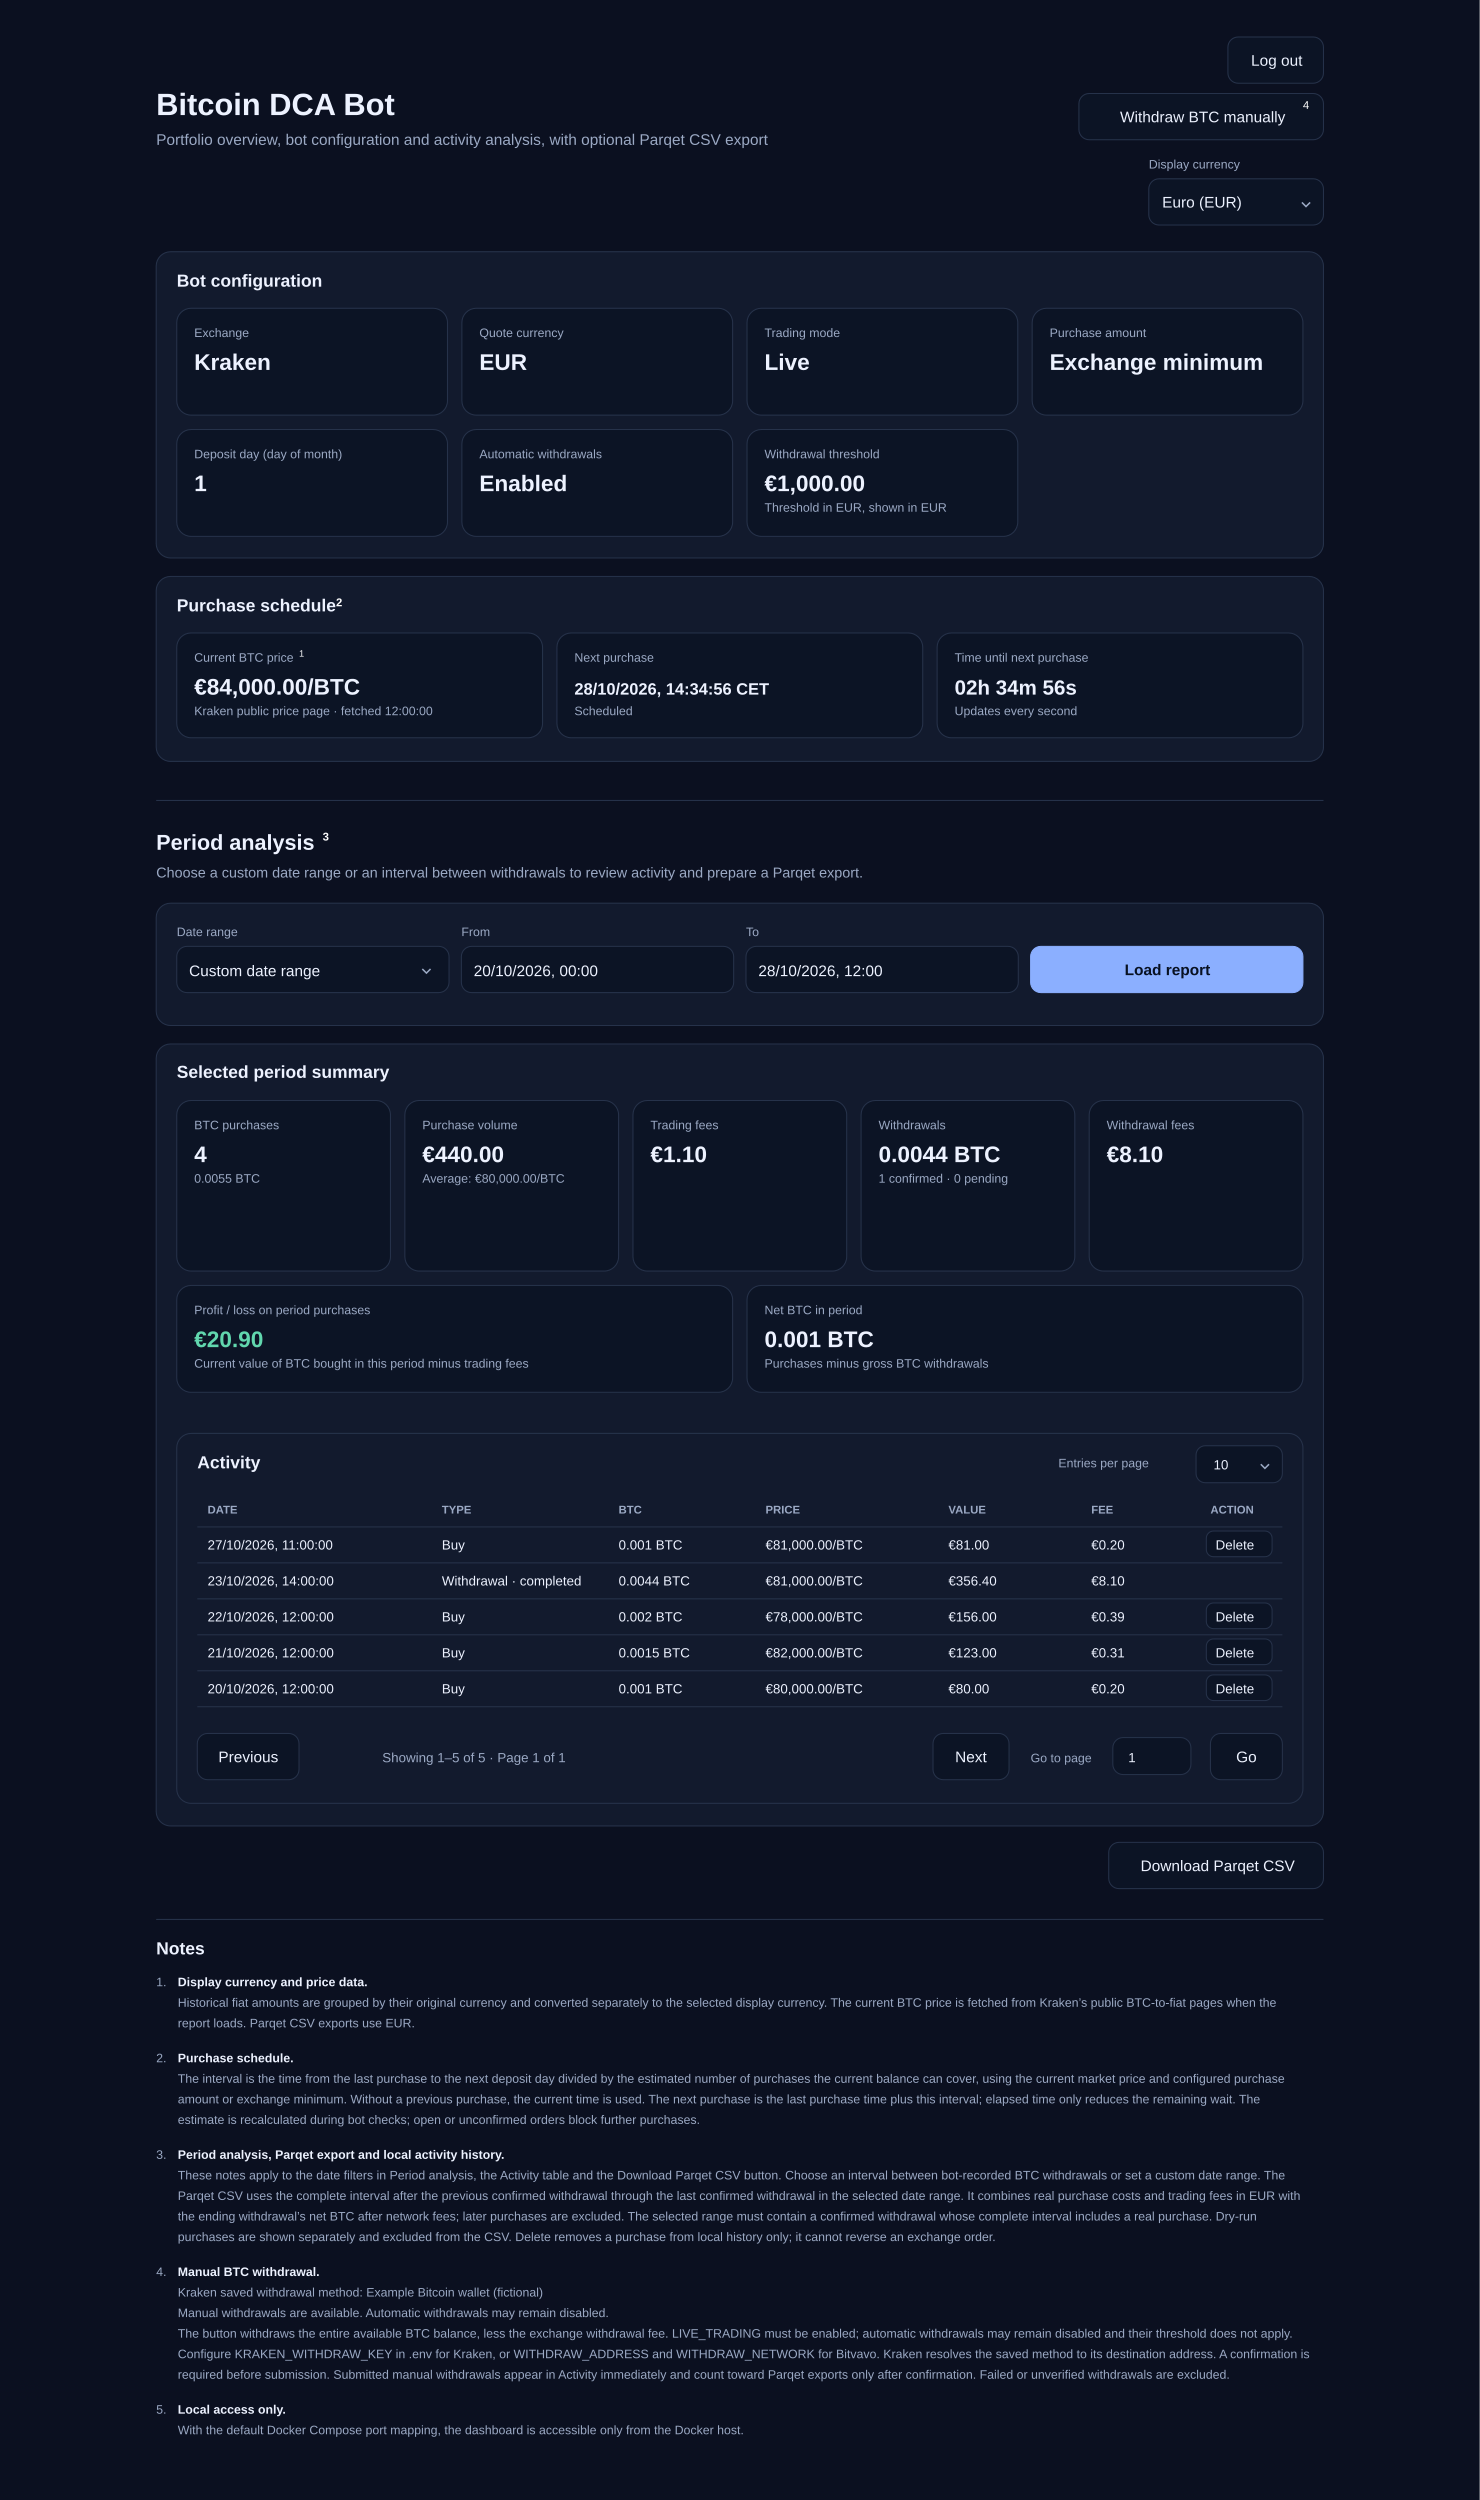
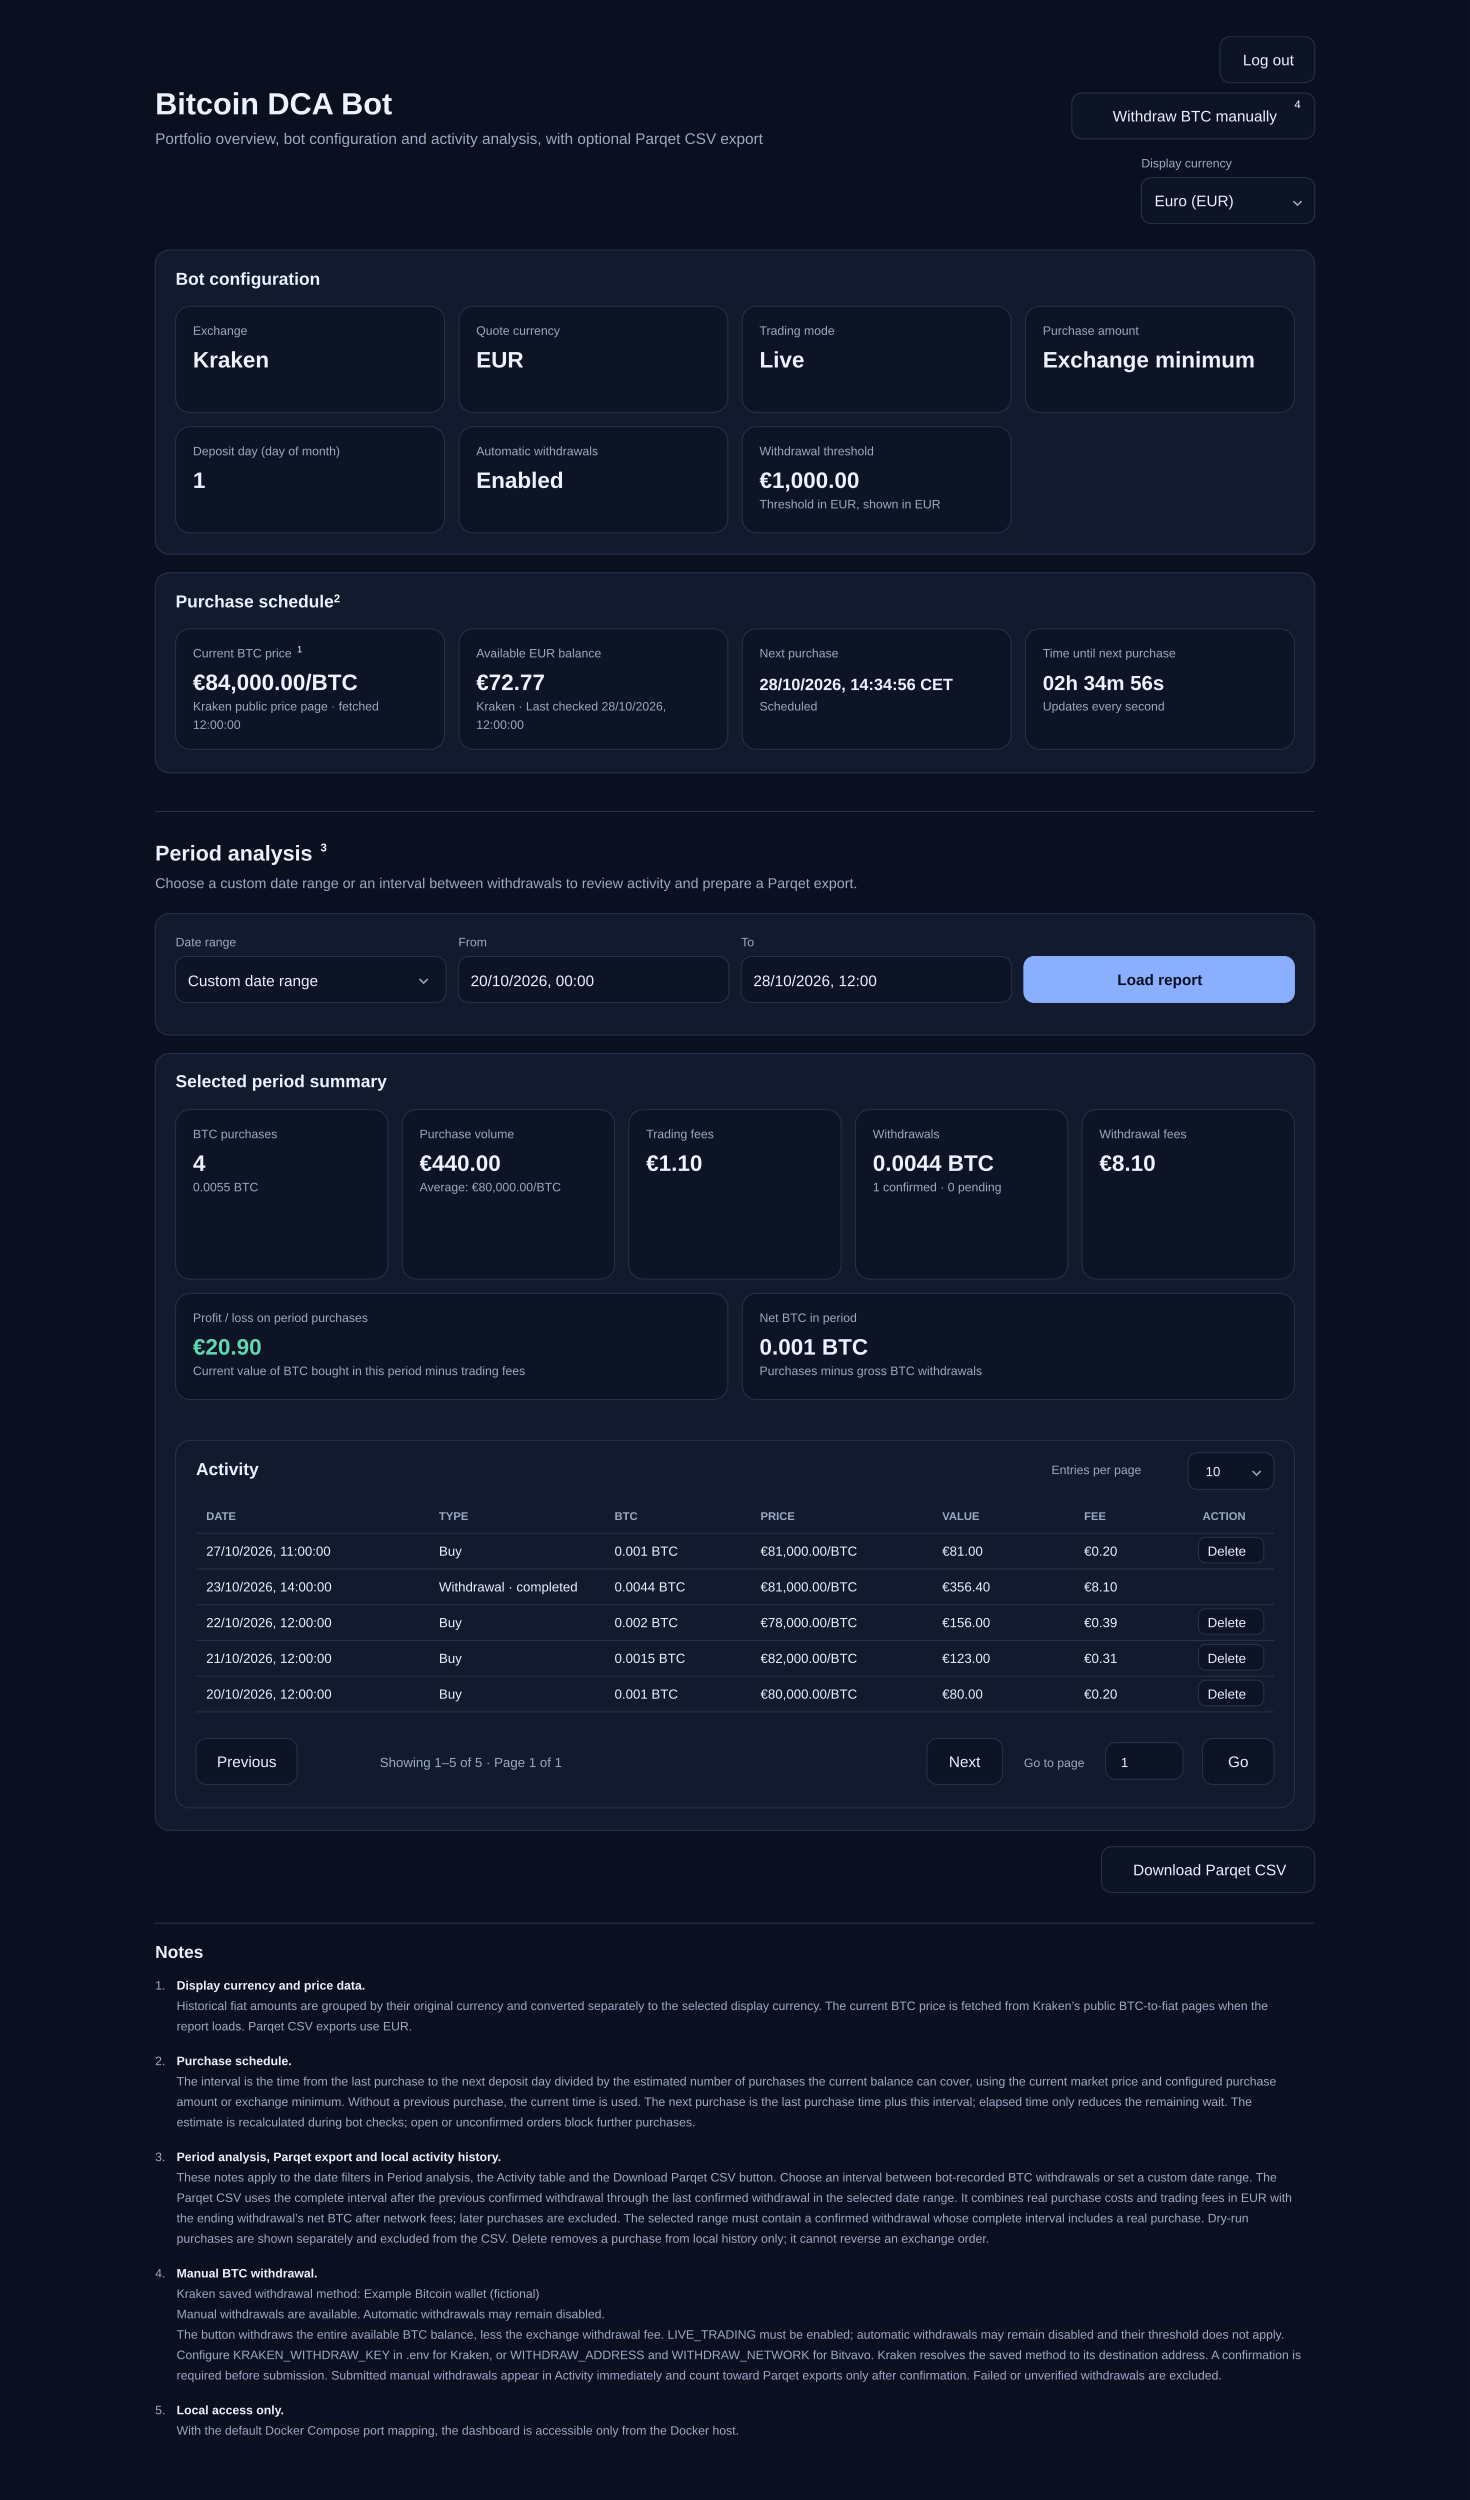
- <svg xmlns="http://www.w3.org/2000/svg" width="1440" height="2433" viewBox="0 0 1440 2433" role="img" aria-labelledby="title desc">
+ <svg xmlns="http://www.w3.org/2000/svg" width="1440" height="2449" viewBox="0 0 1440 2449" role="img" aria-labelledby="title desc">
  <style>text{font-family:Arial,Helvetica,sans-serif}</style>
-   <rect width="1440" height="2433" fill="#0b1020" />
+   <rect width="1440" height="2449" fill="#0b1020" />
  <text x="152" y="112" font-size="30" fill="#edf2ff" font-weight="700">Bitcoin DCA Bot</text>
  <text x="152" y="141" font-size="15" fill="#9ba9c4">Portfolio overview, bot configuration and activity analysis, with optional Parqet CSV export</text>
  <rect x="1195" y="36" width="93" height="45" rx="10" fill="#0c1425" stroke="#26324a" />
  <text x="1217.5" y="64" font-size="15" fill="#edf2ff">Log out</text>
  <rect x="1050" y="91" width="238" height="45" rx="10" fill="#0c1425" stroke="#26324a" />
  <text x="1090.0" y="119" font-size="15" fill="#edf2ff">Withdraw BTC manually</text>
  <text x="1268" y="106" font-size="11" fill="#fff">4</text>
  <text x="1118" y="164" font-size="12" fill="#9ba9c4">Display currency</text>
  <rect x="1118" y="174" width="170" height="45" rx="10" fill="#0c1425" stroke="#26324a" />
  <text x="1131" y="202" font-size="15" fill="#edf2ff">Euro (EUR)</text>
  <path d="M1267 197l4 4 4-4" fill="none" stroke="#9ba9c4" stroke-width="1.5" />
  <rect x="152" y="245" width="1136" height="298" rx="14" fill="#121a2d" stroke="#26324a" />
  <text x="172" y="279" font-size="17" fill="#edf2ff" font-weight="700">Bot configuration</text>
  <rect x="172.0" y="300" width="263.5" height="104" rx="14" fill="#0c1425" stroke="#26324a" />
  <text x="189.0" y="328" font-size="12" fill="#9ba9c4">Exchange</text>
  <text x="189.0" y="360" font-size="22" fill="#edf2ff" font-weight="700">Kraken</text>
  <rect x="449.5" y="300" width="263.5" height="104" rx="14" fill="#0c1425" stroke="#26324a" />
  <text x="466.5" y="328" font-size="12" fill="#9ba9c4">Quote currency</text>
  <text x="466.5" y="360" font-size="22" fill="#edf2ff" font-weight="700">EUR</text>
  <rect x="727.0" y="300" width="263.5" height="104" rx="14" fill="#0c1425" stroke="#26324a" />
  <text x="744.0" y="328" font-size="12" fill="#9ba9c4">Trading mode</text>
  <text x="744.0" y="360" font-size="22" fill="#edf2ff" font-weight="700">Live</text>
  <rect x="1004.5" y="300" width="263.5" height="104" rx="14" fill="#0c1425" stroke="#26324a" />
  <text x="1021.5" y="328" font-size="12" fill="#9ba9c4">Purchase amount</text>
  <text x="1021.5" y="360" font-size="22" fill="#edf2ff" font-weight="700">Exchange minimum</text>
  <rect x="172.0" y="418" width="263.5" height="104" rx="14" fill="#0c1425" stroke="#26324a" />
  <text x="189.0" y="446" font-size="12" fill="#9ba9c4">Deposit day (day of month)</text>
  <text x="189.0" y="478" font-size="22" fill="#edf2ff" font-weight="700">1</text>
  <rect x="449.5" y="418" width="263.5" height="104" rx="14" fill="#0c1425" stroke="#26324a" />
  <text x="466.5" y="446" font-size="12" fill="#9ba9c4">Automatic withdrawals</text>
  <text x="466.5" y="478" font-size="22" fill="#edf2ff" font-weight="700">Enabled</text>
  <rect x="727.0" y="418" width="263.5" height="104" rx="14" fill="#0c1425" stroke="#26324a" />
  <text x="744.0" y="446" font-size="12" fill="#9ba9c4">Withdrawal threshold</text>
  <text x="744.0" y="478" font-size="22" fill="#edf2ff" font-weight="700">€1,000.00</text>
  <text x="744.0" y="498" font-size="12" fill="#9ba9c4">Threshold in EUR, shown in EUR</text>
-   <rect x="152" y="561" width="1136" height="180" rx="14" fill="#121a2d" stroke="#26324a" />
+   <rect x="152" y="561" width="1136" height="196" rx="14" fill="#121a2d" stroke="#26324a" />
  <text x="172" y="595" font-size="17" fill="#edf2ff" font-weight="700">Purchase schedule</text>
  <text x="327.0" y="590" font-size="11" fill="#fff" font-weight="700">2</text>
-   <rect x="172.0" y="616" width="356.0" height="102" rx="14" fill="#0c1425" stroke="#26324a" />
+   <rect x="172.0" y="616" width="263.5" height="118" rx="14" fill="#0c1425" stroke="#26324a" />
  <text x="189.0" y="644" font-size="12" fill="#9ba9c4">Current BTC price</text>
  <text x="291.0" y="639" font-size="9" fill="#fff">1</text>
  <text x="189.0" y="676" font-size="22" fill="#edf2ff" font-weight="700">€84,000.00/BTC</text>
-   <text x="189.0" y="696" font-size="12" fill="#9ba9c4">Kraken public price page · fetched 12:00:00</text>
-   <rect x="542.0" y="616" width="356.0" height="102" rx="14" fill="#0c1425" stroke="#26324a" />
-   <text x="559.0" y="644" font-size="12" fill="#9ba9c4">Next purchase</text>
-   <text x="559.0" y="676" font-size="16" fill="#edf2ff" font-weight="700">28/10/2026, 14:34:56 CET</text>
-   <text x="559.0" y="696" font-size="12" fill="#9ba9c4">Scheduled</text>
-   <rect x="912.0" y="616" width="356.0" height="102" rx="14" fill="#0c1425" stroke="#26324a" />
-   <text x="929.0" y="644" font-size="12" fill="#9ba9c4">Time until next purchase</text>
-   <text x="929.0" y="676" font-size="20" fill="#edf2ff" font-weight="700">02h 34m 56s</text>
-   <text x="929.0" y="696" font-size="12" fill="#9ba9c4">Updates every second</text>
-   <path d="M152 779H1288" stroke="#26324a" />
-   <text x="152" y="827" font-size="21" fill="#edf2ff" font-weight="700">Period analysis</text>
-   <text x="314.0" y="818" font-size="11" fill="#fff" font-weight="700">3</text>
-   <text x="152" y="854" font-size="14" fill="#9ba9c4">Choose a custom date range or an interval between withdrawals to review activity and prepare a Parqet export.</text>
-   <rect x="152" y="879" width="1136" height="119" rx="14" fill="#121a2d" stroke="#26324a" />
-   <text x="172" y="911" font-size="12" fill="#9ba9c4">Date range</text>
-   <rect x="172" y="921" width="265" height="45" rx="10" fill="#0c1425" stroke="#26324a" />
-   <text x="184" y="950" font-size="15" fill="#edf2ff">Custom date range</text>
-   <text x="449" y="911" font-size="12" fill="#9ba9c4">From</text>
-   <rect x="449" y="921" width="265" height="45" rx="10" fill="#0c1425" stroke="#26324a" />
-   <text x="461" y="950" font-size="15" fill="#edf2ff">20/10/2026, 00:00</text>
-   <text x="726" y="911" font-size="12" fill="#9ba9c4">To</text>
-   <rect x="726" y="921" width="265" height="45" rx="10" fill="#0c1425" stroke="#26324a" />
-   <text x="738" y="950" font-size="15" fill="#edf2ff">28/10/2026, 12:00</text>
-   <path d="M411 943l4 4 4-4" fill="none" stroke="#9ba9c4" stroke-width="1.5" />
-   <rect x="1003" y="921" width="265" height="45" rx="10" fill="#8bafff" stroke="#8bafff" />
-   <text x="1094.5" y="949" font-size="15" fill="#081122" font-weight="700">Load report</text>
-   <rect x="152" y="1016" width="1136" height="761" rx="14" fill="#121a2d" stroke="#26324a" />
-   <text x="172" y="1049" font-size="17" fill="#edf2ff" font-weight="700">Selected period summary</text>
-   <rect x="172.0" y="1071" width="208.0" height="166" rx="14" fill="#0c1425" stroke="#26324a" />
-   <text x="189.0" y="1099" font-size="12" fill="#9ba9c4">BTC purchases</text>
-   <text x="189.0" y="1131" font-size="22" fill="#edf2ff" font-weight="700">4</text>
-   <text x="189.0" y="1151" font-size="12" fill="#9ba9c4">0.0055 BTC</text>
-   <rect x="394.0" y="1071" width="208.0" height="166" rx="14" fill="#0c1425" stroke="#26324a" />
-   <text x="411.0" y="1099" font-size="12" fill="#9ba9c4">Purchase volume</text>
-   <text x="411.0" y="1131" font-size="22" fill="#edf2ff" font-weight="700">€440.00</text>
-   <text x="411.0" y="1151" font-size="12" fill="#9ba9c4">Average: €80,000.00/BTC</text>
-   <rect x="616.0" y="1071" width="208.0" height="166" rx="14" fill="#0c1425" stroke="#26324a" />
-   <text x="633.0" y="1099" font-size="12" fill="#9ba9c4">Trading fees</text>
-   <text x="633.0" y="1131" font-size="22" fill="#edf2ff" font-weight="700">€1.10</text>
-   <rect x="838.0" y="1071" width="208.0" height="166" rx="14" fill="#0c1425" stroke="#26324a" />
-   <text x="855.0" y="1099" font-size="12" fill="#9ba9c4">Withdrawals</text>
-   <text x="855.0" y="1131" font-size="22" fill="#edf2ff" font-weight="700">0.0044 BTC</text>
-   <text x="855.0" y="1151" font-size="12" fill="#9ba9c4">1 confirmed · 0 pending</text>
-   <rect x="1060.0" y="1071" width="208.0" height="166" rx="14" fill="#0c1425" stroke="#26324a" />
-   <text x="1077.0" y="1099" font-size="12" fill="#9ba9c4">Withdrawal fees</text>
-   <text x="1077.0" y="1131" font-size="22" fill="#edf2ff" font-weight="700">€8.10</text>
-   <rect x="172.0" y="1251" width="541.0" height="104" rx="14" fill="#0c1425" stroke="#26324a" />
-   <text x="189.0" y="1279" font-size="12" fill="#9ba9c4">Profit / loss on period purchases</text>
-   <text x="189.0" y="1311" font-size="22" fill="#61d7ae" font-weight="700">€20.90</text>
-   <text x="189.0" y="1331" font-size="12" fill="#9ba9c4">Current value of BTC bought in this period minus trading fees</text>
-   <rect x="727.0" y="1251" width="541.0" height="104" rx="14" fill="#0c1425" stroke="#26324a" />
-   <text x="744.0" y="1279" font-size="12" fill="#9ba9c4">Net BTC in period</text>
-   <text x="744.0" y="1311" font-size="22" fill="#edf2ff" font-weight="700">0.001 BTC</text>
-   <text x="744.0" y="1331" font-size="12" fill="#9ba9c4">Purchases minus gross BTC withdrawals</text>
-   <rect x="172" y="1395" width="1096" height="360" rx="14" fill="#121a2d" stroke="#26324a" />
-   <text x="192" y="1429" font-size="17" fill="#edf2ff" font-weight="700">Activity</text>
-   <text x="1030" y="1428" font-size="12" fill="#9ba9c4">Entries per page</text>
-   <rect x="1164" y="1407" width="84" height="36" rx="9" fill="#0c1425" stroke="#26324a" />
-   <text x="1181" y="1430" font-size="13" fill="#edf2ff">10</text>
-   <path d="M1227 1425l4 4 4-4" fill="none" stroke="#9ba9c4" stroke-width="1.5" />
-   <text x="202" y="1473" font-size="11" fill="#9ba9c4" font-weight="700">DATE</text>
-   <text x="430" y="1473" font-size="11" fill="#9ba9c4" font-weight="700">TYPE</text>
-   <text x="602" y="1473" font-size="11" fill="#9ba9c4" font-weight="700">BTC</text>
-   <text x="745" y="1473" font-size="11" fill="#9ba9c4" font-weight="700">PRICE</text>
-   <text x="923" y="1473" font-size="11" fill="#9ba9c4" font-weight="700">VALUE</text>
-   <text x="1062" y="1473" font-size="11" fill="#9ba9c4" font-weight="700">FEE</text>
-   <text x="1178" y="1473" font-size="11" fill="#9ba9c4" font-weight="700">ACTION</text>
-   <path d="M192 1486H1248" stroke="#26324a" />
-   <text x="202" y="1508" font-size="13" fill="#edf2ff">27/10/2026, 11:00:00</text>
-   <text x="430" y="1508" font-size="13" fill="#edf2ff">Buy</text>
-   <text x="602" y="1508" font-size="13" fill="#edf2ff">0.001 BTC</text>
-   <text x="745" y="1508" font-size="13" fill="#edf2ff">€81,000.00/BTC</text>
-   <text x="923" y="1508" font-size="13" fill="#edf2ff">€81.00</text>
-   <text x="1062" y="1508" font-size="13" fill="#edf2ff">€0.20</text>
-   <rect x="1174" y="1490" width="64" height="25" rx="7" fill="#0c1425" stroke="#26324a" />
-   <text x="1183" y="1508" font-size="13" fill="#edf2ff">Delete</text>
-   <path d="M192 1521H1248" stroke="#26324a" />
-   <text x="202" y="1543" font-size="13" fill="#edf2ff">23/10/2026, 14:00:00</text>
-   <text x="430" y="1543" font-size="13" fill="#edf2ff">Withdrawal · completed</text>
-   <text x="602" y="1543" font-size="13" fill="#edf2ff">0.0044 BTC</text>
-   <text x="745" y="1543" font-size="13" fill="#edf2ff">€81,000.00/BTC</text>
-   <text x="923" y="1543" font-size="13" fill="#edf2ff">€356.40</text>
-   <text x="1062" y="1543" font-size="13" fill="#edf2ff">€8.10</text>
-   <text x="1178" y="1543" font-size="13" fill="#edf2ff" />
-   <path d="M192 1556H1248" stroke="#26324a" />
-   <text x="202" y="1578" font-size="13" fill="#edf2ff">22/10/2026, 12:00:00</text>
-   <text x="430" y="1578" font-size="13" fill="#edf2ff">Buy</text>
-   <text x="602" y="1578" font-size="13" fill="#edf2ff">0.002 BTC</text>
-   <text x="745" y="1578" font-size="13" fill="#edf2ff">€78,000.00/BTC</text>
-   <text x="923" y="1578" font-size="13" fill="#edf2ff">€156.00</text>
-   <text x="1062" y="1578" font-size="13" fill="#edf2ff">€0.39</text>
-   <rect x="1174" y="1560" width="64" height="25" rx="7" fill="#0c1425" stroke="#26324a" />
-   <text x="1183" y="1578" font-size="13" fill="#edf2ff">Delete</text>
-   <path d="M192 1591H1248" stroke="#26324a" />
-   <text x="202" y="1613" font-size="13" fill="#edf2ff">21/10/2026, 12:00:00</text>
-   <text x="430" y="1613" font-size="13" fill="#edf2ff">Buy</text>
-   <text x="602" y="1613" font-size="13" fill="#edf2ff">0.0015 BTC</text>
-   <text x="745" y="1613" font-size="13" fill="#edf2ff">€82,000.00/BTC</text>
-   <text x="923" y="1613" font-size="13" fill="#edf2ff">€123.00</text>
-   <text x="1062" y="1613" font-size="13" fill="#edf2ff">€0.31</text>
-   <rect x="1174" y="1595" width="64" height="25" rx="7" fill="#0c1425" stroke="#26324a" />
-   <text x="1183" y="1613" font-size="13" fill="#edf2ff">Delete</text>
-   <path d="M192 1626H1248" stroke="#26324a" />
-   <text x="202" y="1648" font-size="13" fill="#edf2ff">20/10/2026, 12:00:00</text>
-   <text x="430" y="1648" font-size="13" fill="#edf2ff">Buy</text>
-   <text x="602" y="1648" font-size="13" fill="#edf2ff">0.001 BTC</text>
-   <text x="745" y="1648" font-size="13" fill="#edf2ff">€80,000.00/BTC</text>
-   <text x="923" y="1648" font-size="13" fill="#edf2ff">€80.00</text>
-   <text x="1062" y="1648" font-size="13" fill="#edf2ff">€0.20</text>
-   <rect x="1174" y="1630" width="64" height="25" rx="7" fill="#0c1425" stroke="#26324a" />
-   <text x="1183" y="1648" font-size="13" fill="#edf2ff">Delete</text>
-   <path d="M192 1661H1248" stroke="#26324a" />
-   <rect x="192" y="1687" width="99" height="45" rx="10" fill="#0c1425" stroke="#26324a" />
-   <text x="212.5" y="1715" font-size="15" fill="#edf2ff">Previous</text>
-   <text x="372" y="1715" font-size="13" fill="#9ba9c4">Showing 1–5 of 5 · Page 1 of 1</text>
-   <rect x="908" y="1687" width="74" height="45" rx="10" fill="#0c1425" stroke="#26324a" />
-   <text x="929.5" y="1715" font-size="15" fill="#edf2ff">Next</text>
-   <text x="1003" y="1715" font-size="12" fill="#9ba9c4">Go to page</text>
-   <rect x="1083" y="1691" width="76" height="36" rx="10" fill="#0c1425" stroke="#26324a" />
-   <text x="1098" y="1715" font-size="13" fill="#edf2ff">1</text>
-   <rect x="1178" y="1687" width="70" height="45" rx="10" fill="#0c1425" stroke="#26324a" />
-   <text x="1203.0" y="1715" font-size="15" fill="#edf2ff">Go</text>
-   <rect x="1079" y="1793" width="209" height="45" rx="10" fill="#0c1425" stroke="#26324a" />
-   <text x="1110.0" y="1821" font-size="15" fill="#edf2ff">Download Parqet CSV</text>
-   <path d="M152 1868H1288" stroke="#26324a" />
-   <text x="152" y="1902" font-size="17" fill="#edf2ff" font-weight="700">Notes</text>
-   <text x="152" y="1933" font-size="12" fill="#9ba9c4">1.</text>
-   <text x="173" y="1933" font-size="12" fill="#edf2ff" font-weight="700">Display currency and price data.</text>
-   <text x="173" y="1953" font-size="12" fill="#9ba9c4">Historical fiat amounts are grouped by their original currency and converted separately to the selected display currency. The current BTC price is fetched from Kraken’s public BTC-to-fiat pages when the</text>
-   <text x="173" y="1973" font-size="12" fill="#9ba9c4">report loads. Parqet CSV exports use EUR.</text>
-   <text x="152" y="2007" font-size="12" fill="#9ba9c4">2.</text>
-   <text x="173" y="2007" font-size="12" fill="#edf2ff" font-weight="700">Purchase schedule.</text>
-   <text x="173" y="2027" font-size="12" fill="#9ba9c4">The interval is the time from the last purchase to the next deposit day divided by the estimated number of purchases the current balance can cover, using the current market price and configured purchase</text>
-   <text x="173" y="2047" font-size="12" fill="#9ba9c4">amount or exchange minimum. Without a previous purchase, the current time is used. The next purchase is the last purchase time plus this interval; elapsed time only reduces the remaining wait. The</text>
-   <text x="173" y="2067" font-size="12" fill="#9ba9c4">estimate is recalculated during bot checks; open or unconfirmed orders block further purchases.</text>
-   <text x="152" y="2101" font-size="12" fill="#9ba9c4">3.</text>
-   <text x="173" y="2101" font-size="12" fill="#edf2ff" font-weight="700">Period analysis, Parqet export and local activity history.</text>
-   <text x="173" y="2121" font-size="12" fill="#9ba9c4">These notes apply to the date filters in Period analysis, the Activity table and the Download Parqet CSV button. Choose an interval between bot-recorded BTC withdrawals or set a custom date range. The</text>
-   <text x="173" y="2141" font-size="12" fill="#9ba9c4">Parqet CSV uses the complete interval after the previous confirmed withdrawal through the last confirmed withdrawal in the selected date range. It combines real purchase costs and trading fees in EUR with</text>
-   <text x="173" y="2161" font-size="12" fill="#9ba9c4">the ending withdrawal’s net BTC after network fees; later purchases are excluded. The selected range must contain a confirmed withdrawal whose complete interval includes a real purchase. Dry-run</text>
-   <text x="173" y="2181" font-size="12" fill="#9ba9c4">purchases are shown separately and excluded from the CSV. Delete removes a purchase from local history only; it cannot reverse an exchange order.</text>
-   <text x="152" y="2215" font-size="12" fill="#9ba9c4">4.</text>
-   <text x="173" y="2215" font-size="12" fill="#edf2ff" font-weight="700">Manual BTC withdrawal.</text>
-   <text x="173" y="2235" font-size="12" fill="#9ba9c4">Kraken saved withdrawal method: Example Bitcoin wallet (fictional)</text>
-   <text x="173" y="2255" font-size="12" fill="#9ba9c4">Manual withdrawals are available. Automatic withdrawals may remain disabled.</text>
-   <text x="173" y="2275" font-size="12" fill="#9ba9c4">The button withdraws the entire available BTC balance, less the exchange withdrawal fee. LIVE_TRADING must be enabled; automatic withdrawals may remain disabled and their threshold does not apply.</text>
-   <text x="173" y="2295" font-size="12" fill="#9ba9c4">Configure KRAKEN_WITHDRAW_KEY in .env for Kraken, or WITHDRAW_ADDRESS and WITHDRAW_NETWORK for Bitvavo. Kraken resolves the saved method to its destination address. A confirmation is</text>
-   <text x="173" y="2315" font-size="12" fill="#9ba9c4">required before submission. Submitted manual withdrawals appear in Activity immediately and count toward Parqet exports only after confirmation. Failed or unverified withdrawals are excluded.</text>
-   <text x="152" y="2349" font-size="12" fill="#9ba9c4">5.</text>
-   <text x="173" y="2349" font-size="12" fill="#edf2ff" font-weight="700">Local access only.</text>
-   <text x="173" y="2369" font-size="12" fill="#9ba9c4">With the default Docker Compose port mapping, the dashboard is accessible only from the Docker host.</text>
+   <text x="189.0" y="696" font-size="12" fill="#9ba9c4">Kraken public price page · fetched</text>
+   <text x="189.0" y="714" font-size="12" fill="#9ba9c4">12:00:00</text>
+   <rect x="449.5" y="616" width="263.5" height="118" rx="14" fill="#0c1425" stroke="#26324a" />
+   <text x="466.5" y="644" font-size="12" fill="#9ba9c4">Available EUR balance</text>
+   <text x="466.5" y="676" font-size="22" fill="#edf2ff" font-weight="700">€72.77</text>
+   <text x="466.5" y="696" font-size="12" fill="#9ba9c4">Kraken · Last checked 28/10/2026,</text>
+   <text x="466.5" y="714" font-size="12" fill="#9ba9c4">12:00:00</text>
+   <rect x="727.0" y="616" width="263.5" height="118" rx="14" fill="#0c1425" stroke="#26324a" />
+   <text x="744.0" y="644" font-size="12" fill="#9ba9c4">Next purchase</text>
+   <text x="744.0" y="676" font-size="16" fill="#edf2ff" font-weight="700">28/10/2026, 14:34:56 CET</text>
+   <text x="744.0" y="696" font-size="12" fill="#9ba9c4">Scheduled</text>
+   <rect x="1004.5" y="616" width="263.5" height="118" rx="14" fill="#0c1425" stroke="#26324a" />
+   <text x="1021.5" y="644" font-size="12" fill="#9ba9c4">Time until next purchase</text>
+   <text x="1021.5" y="676" font-size="20" fill="#edf2ff" font-weight="700">02h 34m 56s</text>
+   <text x="1021.5" y="696" font-size="12" fill="#9ba9c4">Updates every second</text>
+   <path d="M152 795H1288" stroke="#26324a" />
+   <text x="152" y="843" font-size="21" fill="#edf2ff" font-weight="700">Period analysis</text>
+   <text x="314.0" y="834" font-size="11" fill="#fff" font-weight="700">3</text>
+   <text x="152" y="870" font-size="14" fill="#9ba9c4">Choose a custom date range or an interval between withdrawals to review activity and prepare a Parqet export.</text>
+   <rect x="152" y="895" width="1136" height="119" rx="14" fill="#121a2d" stroke="#26324a" />
+   <text x="172" y="927" font-size="12" fill="#9ba9c4">Date range</text>
+   <rect x="172" y="937" width="265" height="45" rx="10" fill="#0c1425" stroke="#26324a" />
+   <text x="184" y="966" font-size="15" fill="#edf2ff">Custom date range</text>
+   <text x="449" y="927" font-size="12" fill="#9ba9c4">From</text>
+   <rect x="449" y="937" width="265" height="45" rx="10" fill="#0c1425" stroke="#26324a" />
+   <text x="461" y="966" font-size="15" fill="#edf2ff">20/10/2026, 00:00</text>
+   <text x="726" y="927" font-size="12" fill="#9ba9c4">To</text>
+   <rect x="726" y="937" width="265" height="45" rx="10" fill="#0c1425" stroke="#26324a" />
+   <text x="738" y="966" font-size="15" fill="#edf2ff">28/10/2026, 12:00</text>
+   <path d="M411 959l4 4 4-4" fill="none" stroke="#9ba9c4" stroke-width="1.5" />
+   <rect x="1003" y="937" width="265" height="45" rx="10" fill="#8bafff" stroke="#8bafff" />
+   <text x="1094.5" y="965" font-size="15" fill="#081122" font-weight="700">Load report</text>
+   <rect x="152" y="1032" width="1136" height="761" rx="14" fill="#121a2d" stroke="#26324a" />
+   <text x="172" y="1065" font-size="17" fill="#edf2ff" font-weight="700">Selected period summary</text>
+   <rect x="172.0" y="1087" width="208.0" height="166" rx="14" fill="#0c1425" stroke="#26324a" />
+   <text x="189.0" y="1115" font-size="12" fill="#9ba9c4">BTC purchases</text>
+   <text x="189.0" y="1147" font-size="22" fill="#edf2ff" font-weight="700">4</text>
+   <text x="189.0" y="1167" font-size="12" fill="#9ba9c4">0.0055 BTC</text>
+   <rect x="394.0" y="1087" width="208.0" height="166" rx="14" fill="#0c1425" stroke="#26324a" />
+   <text x="411.0" y="1115" font-size="12" fill="#9ba9c4">Purchase volume</text>
+   <text x="411.0" y="1147" font-size="22" fill="#edf2ff" font-weight="700">€440.00</text>
+   <text x="411.0" y="1167" font-size="12" fill="#9ba9c4">Average: €80,000.00/BTC</text>
+   <rect x="616.0" y="1087" width="208.0" height="166" rx="14" fill="#0c1425" stroke="#26324a" />
+   <text x="633.0" y="1115" font-size="12" fill="#9ba9c4">Trading fees</text>
+   <text x="633.0" y="1147" font-size="22" fill="#edf2ff" font-weight="700">€1.10</text>
+   <rect x="838.0" y="1087" width="208.0" height="166" rx="14" fill="#0c1425" stroke="#26324a" />
+   <text x="855.0" y="1115" font-size="12" fill="#9ba9c4">Withdrawals</text>
+   <text x="855.0" y="1147" font-size="22" fill="#edf2ff" font-weight="700">0.0044 BTC</text>
+   <text x="855.0" y="1167" font-size="12" fill="#9ba9c4">1 confirmed · 0 pending</text>
+   <rect x="1060.0" y="1087" width="208.0" height="166" rx="14" fill="#0c1425" stroke="#26324a" />
+   <text x="1077.0" y="1115" font-size="12" fill="#9ba9c4">Withdrawal fees</text>
+   <text x="1077.0" y="1147" font-size="22" fill="#edf2ff" font-weight="700">€8.10</text>
+   <rect x="172.0" y="1267" width="541.0" height="104" rx="14" fill="#0c1425" stroke="#26324a" />
+   <text x="189.0" y="1295" font-size="12" fill="#9ba9c4">Profit / loss on period purchases</text>
+   <text x="189.0" y="1327" font-size="22" fill="#61d7ae" font-weight="700">€20.90</text>
+   <text x="189.0" y="1347" font-size="12" fill="#9ba9c4">Current value of BTC bought in this period minus trading fees</text>
+   <rect x="727.0" y="1267" width="541.0" height="104" rx="14" fill="#0c1425" stroke="#26324a" />
+   <text x="744.0" y="1295" font-size="12" fill="#9ba9c4">Net BTC in period</text>
+   <text x="744.0" y="1327" font-size="22" fill="#edf2ff" font-weight="700">0.001 BTC</text>
+   <text x="744.0" y="1347" font-size="12" fill="#9ba9c4">Purchases minus gross BTC withdrawals</text>
+   <rect x="172" y="1411" width="1096" height="360" rx="14" fill="#121a2d" stroke="#26324a" />
+   <text x="192" y="1445" font-size="17" fill="#edf2ff" font-weight="700">Activity</text>
+   <text x="1030" y="1444" font-size="12" fill="#9ba9c4">Entries per page</text>
+   <rect x="1164" y="1423" width="84" height="36" rx="9" fill="#0c1425" stroke="#26324a" />
+   <text x="1181" y="1446" font-size="13" fill="#edf2ff">10</text>
+   <path d="M1227 1441l4 4 4-4" fill="none" stroke="#9ba9c4" stroke-width="1.5" />
+   <text x="202" y="1489" font-size="11" fill="#9ba9c4" font-weight="700">DATE</text>
+   <text x="430" y="1489" font-size="11" fill="#9ba9c4" font-weight="700">TYPE</text>
+   <text x="602" y="1489" font-size="11" fill="#9ba9c4" font-weight="700">BTC</text>
+   <text x="745" y="1489" font-size="11" fill="#9ba9c4" font-weight="700">PRICE</text>
+   <text x="923" y="1489" font-size="11" fill="#9ba9c4" font-weight="700">VALUE</text>
+   <text x="1062" y="1489" font-size="11" fill="#9ba9c4" font-weight="700">FEE</text>
+   <text x="1178" y="1489" font-size="11" fill="#9ba9c4" font-weight="700">ACTION</text>
+   <path d="M192 1502H1248" stroke="#26324a" />
+   <text x="202" y="1524" font-size="13" fill="#edf2ff">27/10/2026, 11:00:00</text>
+   <text x="430" y="1524" font-size="13" fill="#edf2ff">Buy</text>
+   <text x="602" y="1524" font-size="13" fill="#edf2ff">0.001 BTC</text>
+   <text x="745" y="1524" font-size="13" fill="#edf2ff">€81,000.00/BTC</text>
+   <text x="923" y="1524" font-size="13" fill="#edf2ff">€81.00</text>
+   <text x="1062" y="1524" font-size="13" fill="#edf2ff">€0.20</text>
+   <rect x="1174" y="1506" width="64" height="25" rx="7" fill="#0c1425" stroke="#26324a" />
+   <text x="1183" y="1524" font-size="13" fill="#edf2ff">Delete</text>
+   <path d="M192 1537H1248" stroke="#26324a" />
+   <text x="202" y="1559" font-size="13" fill="#edf2ff">23/10/2026, 14:00:00</text>
+   <text x="430" y="1559" font-size="13" fill="#edf2ff">Withdrawal · completed</text>
+   <text x="602" y="1559" font-size="13" fill="#edf2ff">0.0044 BTC</text>
+   <text x="745" y="1559" font-size="13" fill="#edf2ff">€81,000.00/BTC</text>
+   <text x="923" y="1559" font-size="13" fill="#edf2ff">€356.40</text>
+   <text x="1062" y="1559" font-size="13" fill="#edf2ff">€8.10</text>
+   <text x="1178" y="1559" font-size="13" fill="#edf2ff" />
+   <path d="M192 1572H1248" stroke="#26324a" />
+   <text x="202" y="1594" font-size="13" fill="#edf2ff">22/10/2026, 12:00:00</text>
+   <text x="430" y="1594" font-size="13" fill="#edf2ff">Buy</text>
+   <text x="602" y="1594" font-size="13" fill="#edf2ff">0.002 BTC</text>
+   <text x="745" y="1594" font-size="13" fill="#edf2ff">€78,000.00/BTC</text>
+   <text x="923" y="1594" font-size="13" fill="#edf2ff">€156.00</text>
+   <text x="1062" y="1594" font-size="13" fill="#edf2ff">€0.39</text>
+   <rect x="1174" y="1576" width="64" height="25" rx="7" fill="#0c1425" stroke="#26324a" />
+   <text x="1183" y="1594" font-size="13" fill="#edf2ff">Delete</text>
+   <path d="M192 1607H1248" stroke="#26324a" />
+   <text x="202" y="1629" font-size="13" fill="#edf2ff">21/10/2026, 12:00:00</text>
+   <text x="430" y="1629" font-size="13" fill="#edf2ff">Buy</text>
+   <text x="602" y="1629" font-size="13" fill="#edf2ff">0.0015 BTC</text>
+   <text x="745" y="1629" font-size="13" fill="#edf2ff">€82,000.00/BTC</text>
+   <text x="923" y="1629" font-size="13" fill="#edf2ff">€123.00</text>
+   <text x="1062" y="1629" font-size="13" fill="#edf2ff">€0.31</text>
+   <rect x="1174" y="1611" width="64" height="25" rx="7" fill="#0c1425" stroke="#26324a" />
+   <text x="1183" y="1629" font-size="13" fill="#edf2ff">Delete</text>
+   <path d="M192 1642H1248" stroke="#26324a" />
+   <text x="202" y="1664" font-size="13" fill="#edf2ff">20/10/2026, 12:00:00</text>
+   <text x="430" y="1664" font-size="13" fill="#edf2ff">Buy</text>
+   <text x="602" y="1664" font-size="13" fill="#edf2ff">0.001 BTC</text>
+   <text x="745" y="1664" font-size="13" fill="#edf2ff">€80,000.00/BTC</text>
+   <text x="923" y="1664" font-size="13" fill="#edf2ff">€80.00</text>
+   <text x="1062" y="1664" font-size="13" fill="#edf2ff">€0.20</text>
+   <rect x="1174" y="1646" width="64" height="25" rx="7" fill="#0c1425" stroke="#26324a" />
+   <text x="1183" y="1664" font-size="13" fill="#edf2ff">Delete</text>
+   <path d="M192 1677H1248" stroke="#26324a" />
+   <rect x="192" y="1703" width="99" height="45" rx="10" fill="#0c1425" stroke="#26324a" />
+   <text x="212.5" y="1731" font-size="15" fill="#edf2ff">Previous</text>
+   <text x="372" y="1731" font-size="13" fill="#9ba9c4">Showing 1–5 of 5 · Page 1 of 1</text>
+   <rect x="908" y="1703" width="74" height="45" rx="10" fill="#0c1425" stroke="#26324a" />
+   <text x="929.5" y="1731" font-size="15" fill="#edf2ff">Next</text>
+   <text x="1003" y="1731" font-size="12" fill="#9ba9c4">Go to page</text>
+   <rect x="1083" y="1707" width="76" height="36" rx="10" fill="#0c1425" stroke="#26324a" />
+   <text x="1098" y="1731" font-size="13" fill="#edf2ff">1</text>
+   <rect x="1178" y="1703" width="70" height="45" rx="10" fill="#0c1425" stroke="#26324a" />
+   <text x="1203.0" y="1731" font-size="15" fill="#edf2ff">Go</text>
+   <rect x="1079" y="1809" width="209" height="45" rx="10" fill="#0c1425" stroke="#26324a" />
+   <text x="1110.0" y="1837" font-size="15" fill="#edf2ff">Download Parqet CSV</text>
+   <path d="M152 1884H1288" stroke="#26324a" />
+   <text x="152" y="1918" font-size="17" fill="#edf2ff" font-weight="700">Notes</text>
+   <text x="152" y="1949" font-size="12" fill="#9ba9c4">1.</text>
+   <text x="173" y="1949" font-size="12" fill="#edf2ff" font-weight="700">Display currency and price data.</text>
+   <text x="173" y="1969" font-size="12" fill="#9ba9c4">Historical fiat amounts are grouped by their original currency and converted separately to the selected display currency. The current BTC price is fetched from Kraken’s public BTC-to-fiat pages when the</text>
+   <text x="173" y="1989" font-size="12" fill="#9ba9c4">report loads. Parqet CSV exports use EUR.</text>
+   <text x="152" y="2023" font-size="12" fill="#9ba9c4">2.</text>
+   <text x="173" y="2023" font-size="12" fill="#edf2ff" font-weight="700">Purchase schedule.</text>
+   <text x="173" y="2043" font-size="12" fill="#9ba9c4">The interval is the time from the last purchase to the next deposit day divided by the estimated number of purchases the current balance can cover, using the current market price and configured purchase</text>
+   <text x="173" y="2063" font-size="12" fill="#9ba9c4">amount or exchange minimum. Without a previous purchase, the current time is used. The next purchase is the last purchase time plus this interval; elapsed time only reduces the remaining wait. The</text>
+   <text x="173" y="2083" font-size="12" fill="#9ba9c4">estimate is recalculated during bot checks; open or unconfirmed orders block further purchases.</text>
+   <text x="152" y="2117" font-size="12" fill="#9ba9c4">3.</text>
+   <text x="173" y="2117" font-size="12" fill="#edf2ff" font-weight="700">Period analysis, Parqet export and local activity history.</text>
+   <text x="173" y="2137" font-size="12" fill="#9ba9c4">These notes apply to the date filters in Period analysis, the Activity table and the Download Parqet CSV button. Choose an interval between bot-recorded BTC withdrawals or set a custom date range. The</text>
+   <text x="173" y="2157" font-size="12" fill="#9ba9c4">Parqet CSV uses the complete interval after the previous confirmed withdrawal through the last confirmed withdrawal in the selected date range. It combines real purchase costs and trading fees in EUR with</text>
+   <text x="173" y="2177" font-size="12" fill="#9ba9c4">the ending withdrawal’s net BTC after network fees; later purchases are excluded. The selected range must contain a confirmed withdrawal whose complete interval includes a real purchase. Dry-run</text>
+   <text x="173" y="2197" font-size="12" fill="#9ba9c4">purchases are shown separately and excluded from the CSV. Delete removes a purchase from local history only; it cannot reverse an exchange order.</text>
+   <text x="152" y="2231" font-size="12" fill="#9ba9c4">4.</text>
+   <text x="173" y="2231" font-size="12" fill="#edf2ff" font-weight="700">Manual BTC withdrawal.</text>
+   <text x="173" y="2251" font-size="12" fill="#9ba9c4">Kraken saved withdrawal method: Example Bitcoin wallet (fictional)</text>
+   <text x="173" y="2271" font-size="12" fill="#9ba9c4">Manual withdrawals are available. Automatic withdrawals may remain disabled.</text>
+   <text x="173" y="2291" font-size="12" fill="#9ba9c4">The button withdraws the entire available BTC balance, less the exchange withdrawal fee. LIVE_TRADING must be enabled; automatic withdrawals may remain disabled and their threshold does not apply.</text>
+   <text x="173" y="2311" font-size="12" fill="#9ba9c4">Configure KRAKEN_WITHDRAW_KEY in .env for Kraken, or WITHDRAW_ADDRESS and WITHDRAW_NETWORK for Bitvavo. Kraken resolves the saved method to its destination address. A confirmation is</text>
+   <text x="173" y="2331" font-size="12" fill="#9ba9c4">required before submission. Submitted manual withdrawals appear in Activity immediately and count toward Parqet exports only after confirmation. Failed or unverified withdrawals are excluded.</text>
+   <text x="152" y="2365" font-size="12" fill="#9ba9c4">5.</text>
+   <text x="173" y="2365" font-size="12" fill="#edf2ff" font-weight="700">Local access only.</text>
+   <text x="173" y="2385" font-size="12" fill="#9ba9c4">With the default Docker Compose port mapping, the dashboard is accessible only from the Docker host.</text>
</svg>
